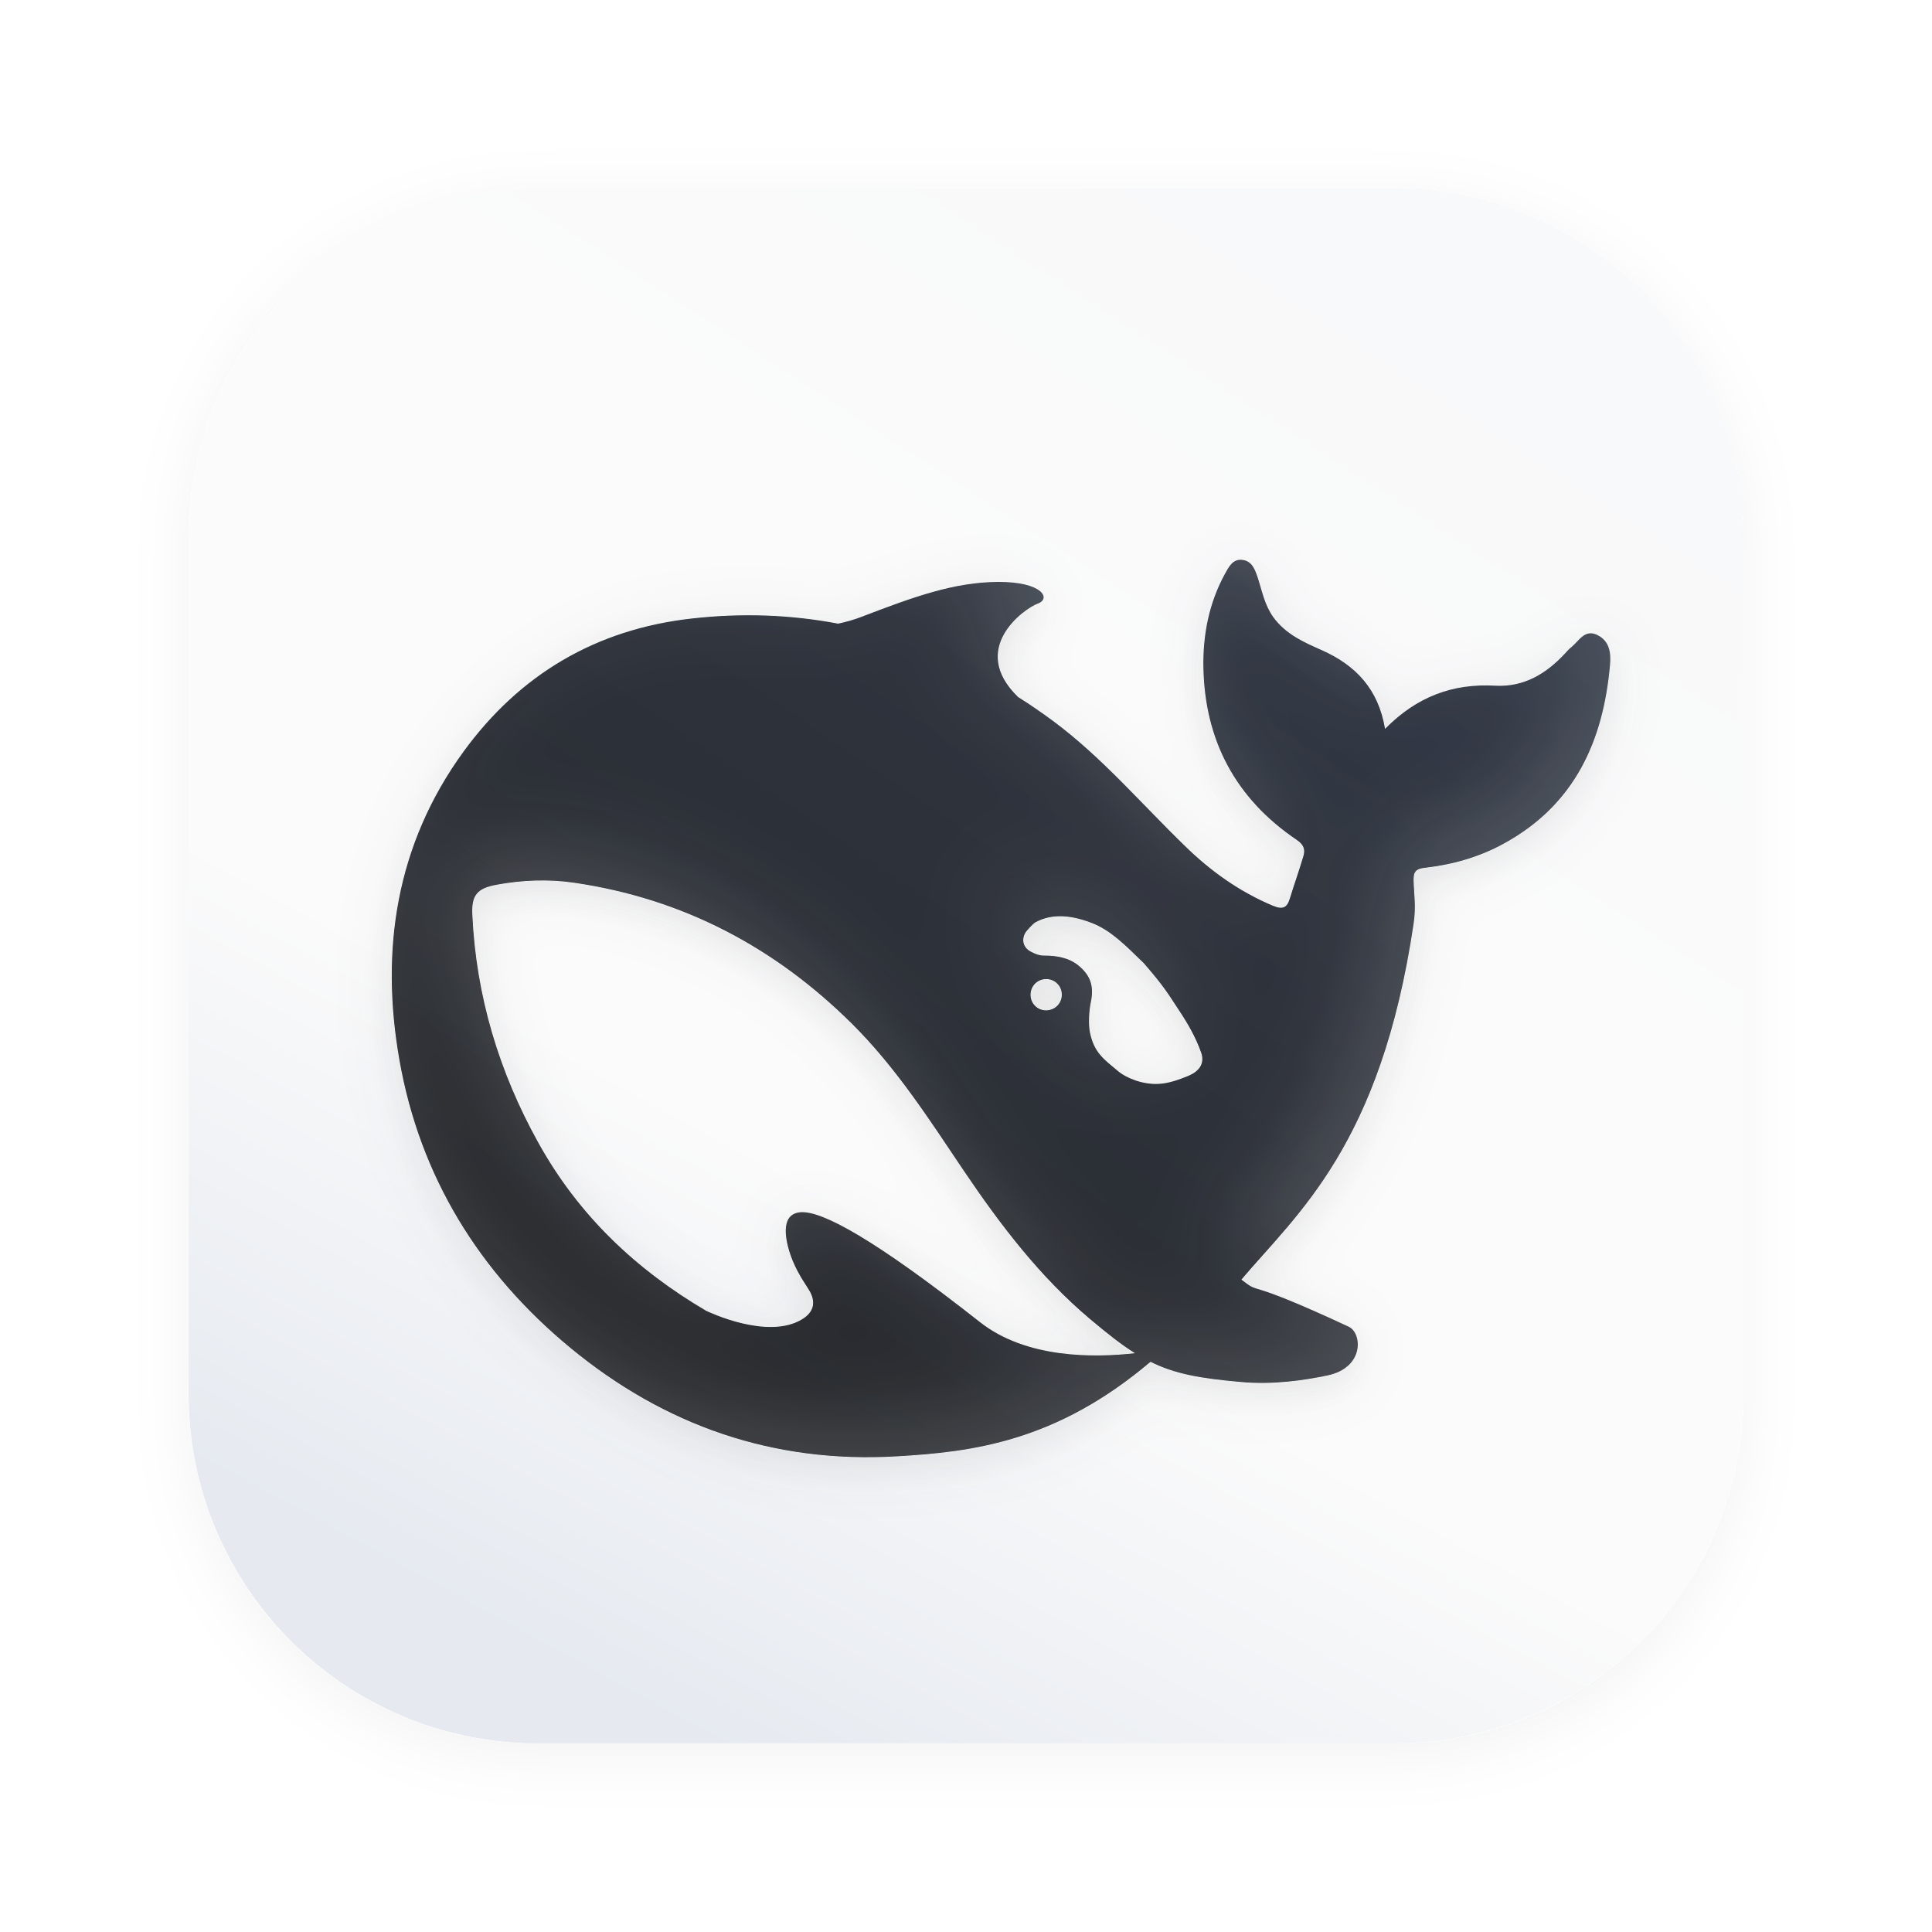
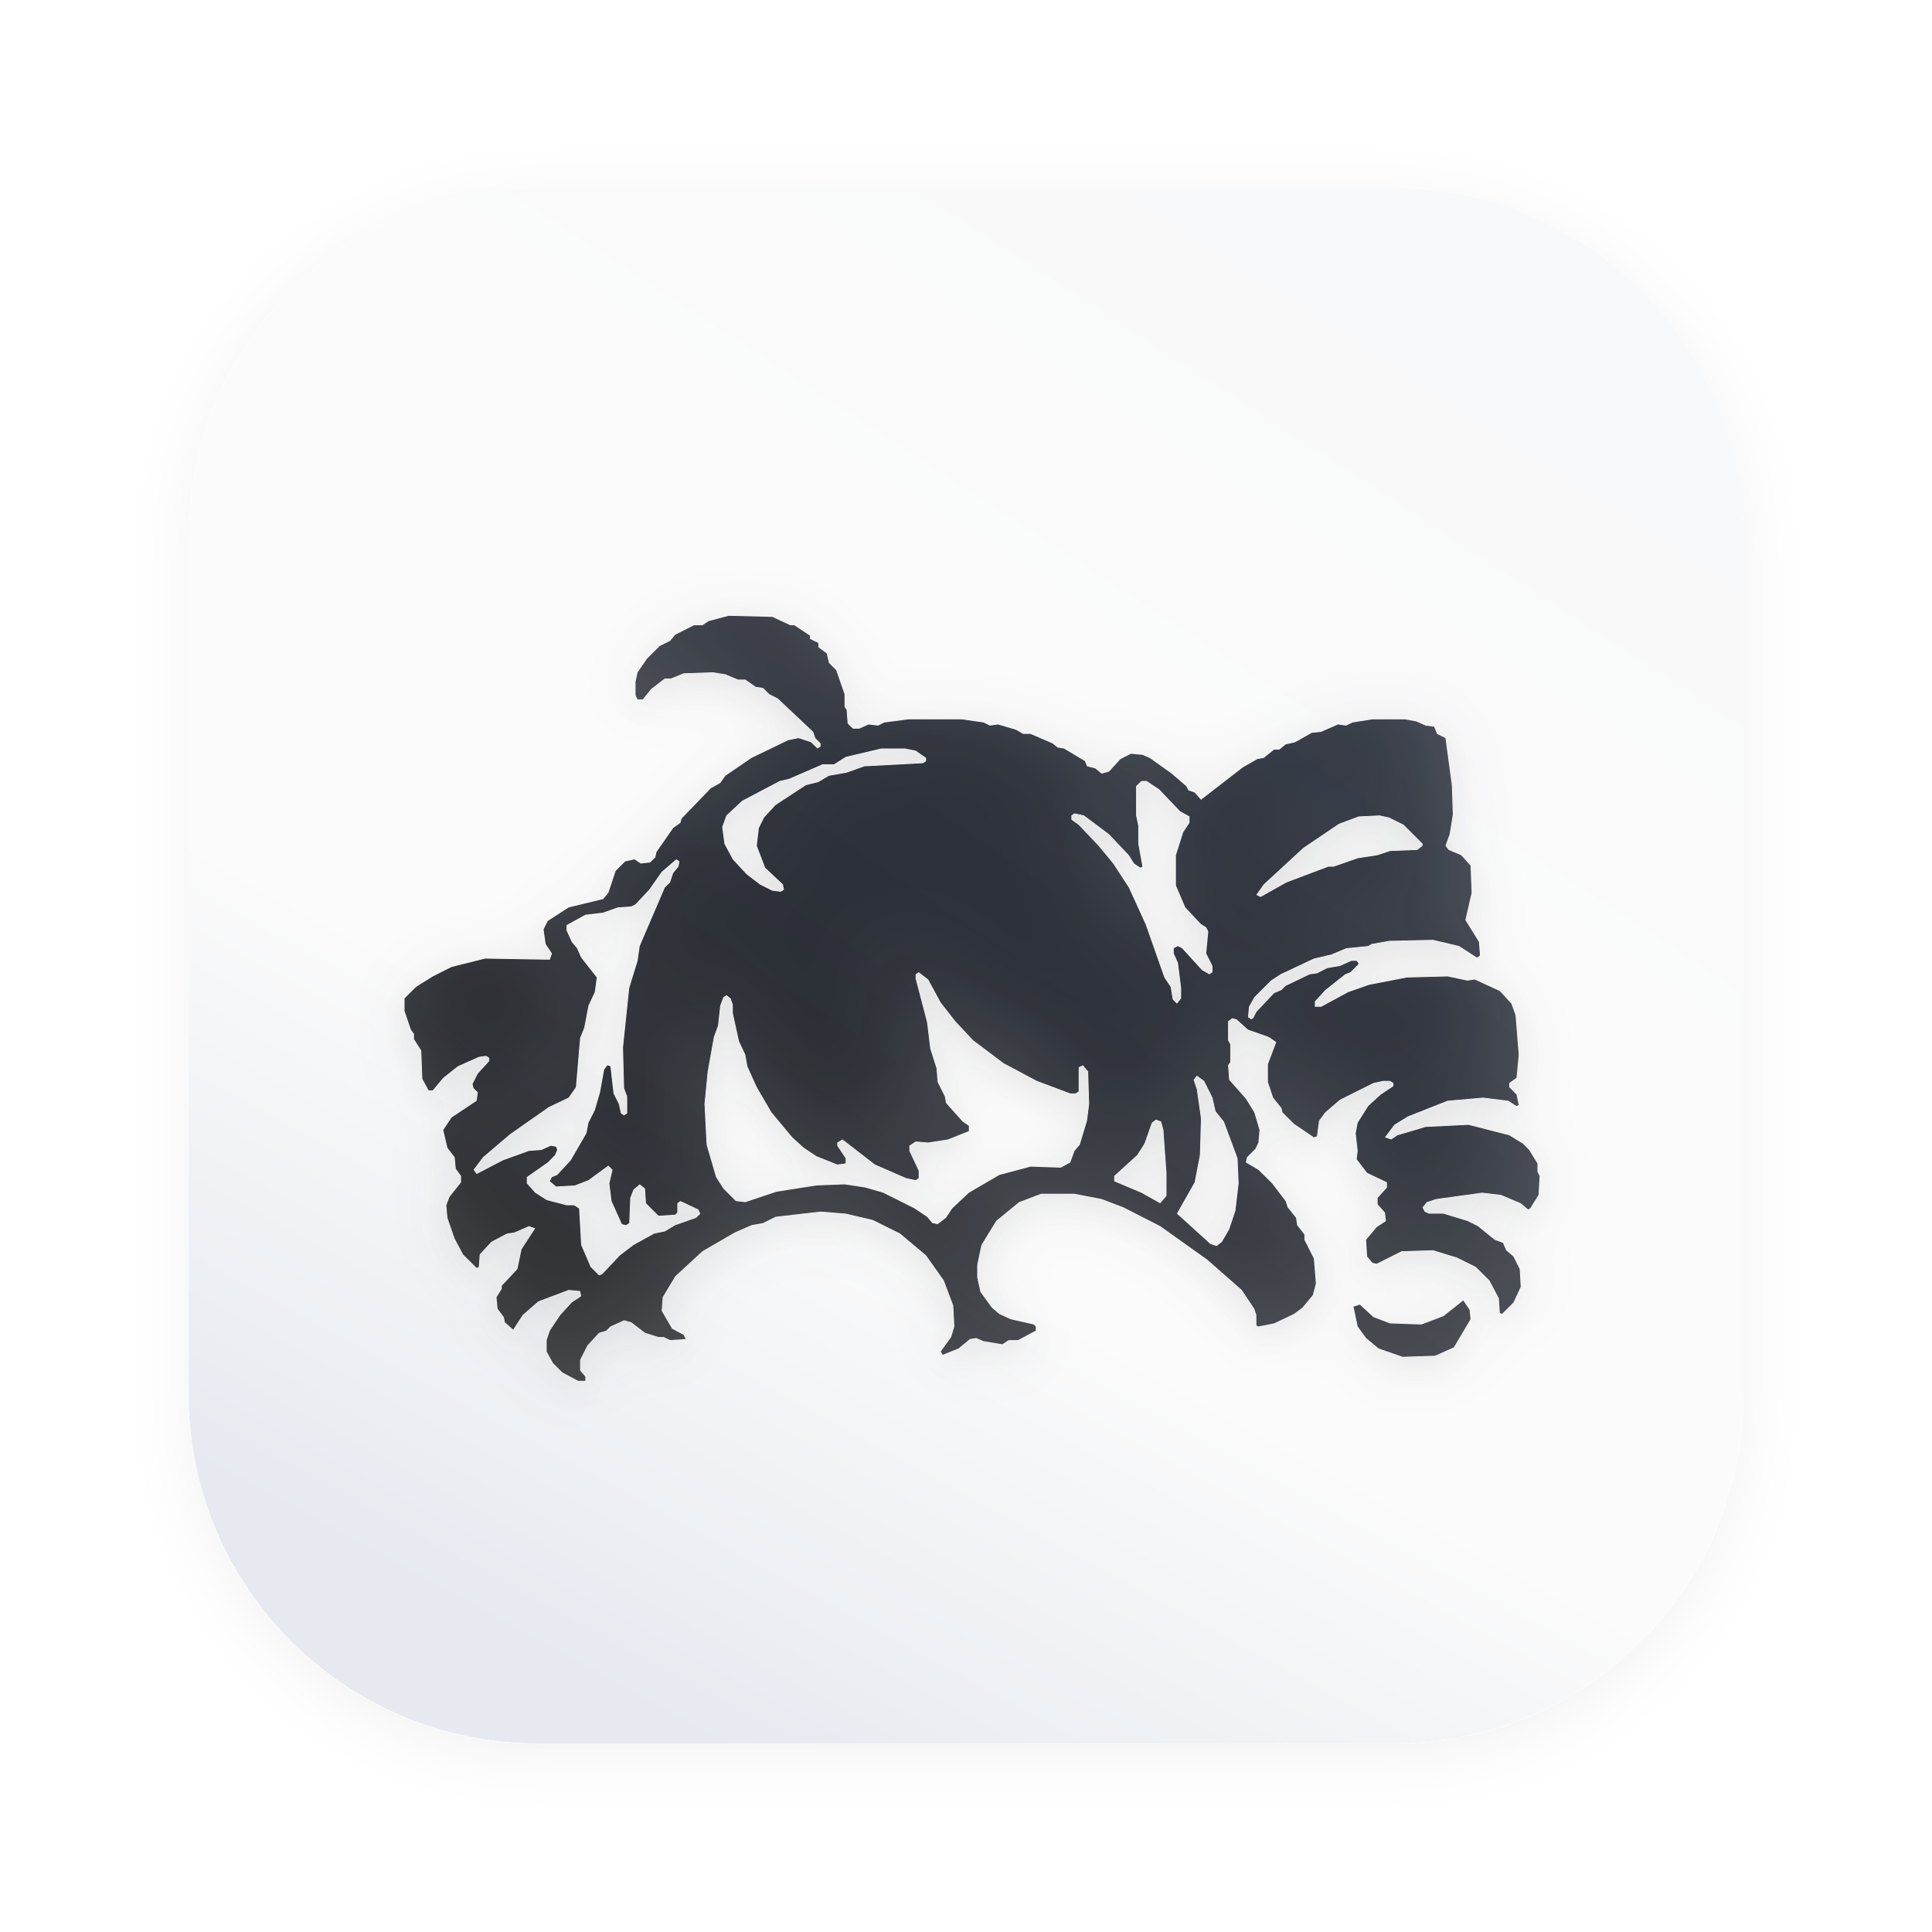
<svg xmlns="http://www.w3.org/2000/svg" width="1024" height="1024" viewBox="0 0 1024 1024" fill="none">
  <g transform="translate(100 100) scale(0.8046875) translate(-40 -32)">
    <g filter="url(#filter0_d_1637_371)">
      <rect rx="230" width="1024" height="1024" transform="translate(40 32)" fill="#FBFBFB" />
      <rect rx="230" width="1024" height="1024" transform="translate(40 32)" fill="url(#paint0_linear_1637_371)" fill-opacity="0.4" />
      <rect rx="230" width="1024" height="1024" transform="translate(40 32)" fill="url(#paint1_linear_1637_371)" fill-opacity="0.8" />
      <g filter="url(#filter1_ddi_1637_371)">
-         <path d="M968.002 326.025C959.5 321.85 955.842 329.804 950.865 333.835C949.162 335.143 947.722 336.834 946.283 338.393C933.859 351.673 919.336 360.407 900.376 359.363C872.649 357.804 848.963 366.525 828.035 387.759C823.586 361.583 808.812 345.951 786.313 335.936C774.536 330.729 762.64 325.51 754.401 314.186C748.645 306.112 747.074 297.127 744.195 288.274C742.36 282.936 740.538 277.465 734.385 276.554C727.718 275.51 725.103 281.112 722.476 285.803C712.006 304.95 707.952 326.039 708.349 347.405C709.26 395.463 729.54 433.742 769.823 460.962C774.404 464.094 775.579 467.212 774.14 471.771C771.394 481.153 768.119 490.257 765.241 499.639C763.406 505.624 760.66 506.933 754.256 504.329C732.154 495.08 713.049 481.417 696.175 464.874C667.524 437.138 641.633 406.536 609.325 382.566C601.733 376.964 594.154 371.758 586.298 366.802C553.33 334.773 590.616 308.464 599.251 305.333C608.282 302.082 602.393 290.877 573.214 291.009C544.048 291.141 517.364 300.906 483.353 313.935C478.389 315.891 473.147 317.318 467.786 318.494C436.917 312.64 404.873 311.332 371.377 315.111C308.332 322.141 257.975 351.964 220.953 402.876C176.471 464.081 166.014 533.624 178.835 606.153C192.302 682.594 231.291 745.887 291.194 795.372C353.328 846.68 424.876 871.813 506.498 866.99C556.076 864.122 611.279 857.489 673.532 804.74C689.23 812.55 705.708 815.681 733.052 818.02C754.111 819.976 774.391 816.976 790.076 813.726C814.674 808.519 812.971 785.726 804.072 781.564C731.995 747.962 747.826 761.638 733.435 750.565C770.06 707.198 825.263 662.139 846.85 516.156C848.553 504.567 847.114 497.273 846.85 487.892C846.718 482.157 848.025 479.95 854.574 479.303C872.623 477.215 890.156 472.273 906.238 463.42C952.938 437.892 971.765 395.965 976.215 345.7C976.875 338.01 976.083 330.069 967.976 326.039L968.002 326.025ZM561.067 778.432C491.222 723.477 457.343 705.374 443.347 706.154C430.263 706.933 432.626 721.918 435.505 731.682C438.515 741.315 442.436 747.962 447.929 756.418C451.718 762.021 454.346 770.345 444.14 776.609C421.641 790.549 382.533 771.918 380.698 771.006C335.174 744.182 297.109 708.757 270.293 660.316C244.389 613.698 229.35 563.685 226.868 510.302C226.208 497.406 230.01 492.847 242.831 490.508C259.704 487.376 277.106 486.729 293.98 489.2C365.264 499.625 425.959 531.523 476.844 582.052C505.878 610.831 527.861 645.213 550.491 678.815C574.561 714.492 600.452 748.49 633.42 776.358C645.066 786.122 654.348 793.548 663.247 799.019C636.431 802.018 591.698 802.666 561.08 778.445L561.067 778.432ZM594.55 562.905C594.55 557.171 599.132 552.625 604.888 552.625C606.195 552.625 607.371 552.876 608.414 553.273C609.853 553.801 611.16 554.581 612.203 555.744C614.038 557.567 615.081 560.17 615.081 562.905C615.081 568.64 610.5 573.185 604.743 573.185C598.987 573.185 594.537 568.627 594.537 562.905H594.55ZM698.539 616.301C691.871 619.037 685.19 621.375 678.787 621.64C668.845 622.155 657.992 618.125 652.103 613.17C642.953 605.479 636.404 601.185 633.658 587.773C632.483 582.039 633.13 573.185 634.186 568.111C636.536 557.171 633.922 550.141 626.212 543.759C619.927 538.553 611.952 537.112 603.185 537.112C599.911 537.112 596.914 535.685 594.682 534.509C591.025 532.686 588.015 528.127 590.893 522.525C591.804 520.701 596.254 516.275 597.297 515.495C609.206 508.716 622.937 510.936 635.625 516.01C647.403 520.833 656.288 529.686 669.109 542.186C682.193 557.289 684.543 561.465 692.003 572.789C697.892 581.642 703.252 590.759 706.909 601.185C709.128 607.699 706.249 613.038 698.539 616.288V616.301Z" fill="url(#paint2_linear_1637_371)" fill-opacity="0.9" />
+         <path d="M884.34 776.65L883.68 770.43L879.55 764.26L866.50 774.61L852.01 780.12L831.36 779.41L820.35 775.28L811.43 767.01L807.24 768.39L809.99 781.44L815.50 789.04L823.76 795.93L839.62 801.43L860.99 800.72L873.33 795.21ZM182.17 565.34L182.17 573.60L186.35 585.94L188.39 588.69L188.39 592.16L193.18 599.70L193.90 618.32L198.03 625.92L200.78 625.92L207.67 617.66L217.30 610.06L231.07 603.89L235.92 603.17L237.96 604.55L237.96 606.64L230.41 614.90L226.94 621.73L227.66 624.49L230.41 627.24L229.70 632.75L213.17 643.76L207.67 652.02L210.42 663.75L215.21 669.98L215.93 677.52L219.40 682.31L219.40 686.50L211.80 696.08L209.70 701.59L210.42 709.85L215.21 723.62L220.72 733.97L229.70 742.89L231.07 742.23L231.73 733.97L239.33 725.71L249.69 720.20L254.48 719.54L264.12 715.36L268.25 716.79L259.27 730.56L256.52 743.61L246.22 754.62L246.22 756.66L242.75 762.17L243.46 769.77L247.59 775.28L248.26 778.69L253.76 783.54L259.99 773.90L270.28 764.92L290.28 757.38L297.82 758.09L298.54 761.51L292.31 765.64L284.77 773.90L277.88 784.20L275.79 790.42L275.79 797.97L279.98 805.57L286.14 811.73L296.50 817.24L301.29 817.24L301.29 814.49L297.82 810.41L297.82 803.47L302.67 793.89L310.27 785.63L315.06 784.20L317.81 781.44L326.79 777.37L331.58 778.69L340.56 785.63L349.48 788.38L352.89 788.38L357.08 790.42L367.38 789.70L366.00 786.95L358.40 782.88L351.57 771.14L352.23 762.17L360.49 748.40L378.39 731.88L399.70 719.54L410.72 714.70L418.32 713.32L426.58 709.19L456.21 705.77L472.73 707.10L490.57 711.28L508.53 720.20L525.71 734.63L537.39 751.15L543.61 767.68L544.32 781.44L542.23 788.38L535.35 797.97L536.72 800.06L547.08 795.93L554.62 789.70L558.75 789.04L563.60 791.14L575.94 793.17L580.12 790.42L586.29 790.42L597.97 784.20L597.97 781.44L596.64 780.12L581.44 776.65L573.90 773.18L569.11 769.11L561.51 758.75L559.41 749.12L559.41 740.86L562.17 727.80L571.86 711.94L586.95 699.55L601.43 694.04L623.46 694.04L641.36 697.51L655.79 703.02L679.91 715.36L710.86 737.39L733.61 757.38L741.87 769.77L743.25 773.90L743.25 780.78L744.62 781.44L754.92 779.41L768.03 773.18L773.54 769.11L780.42 760.85L782.46 753.25L781.14 736.72L774.91 724.33L774.91 720.86L770.12 714.70L769.41 709.85L763.90 703.02L762.52 698.83L753.60 687.16L744.62 678.24L736.36 673.39L737.08 669.98L742.59 664.47L744.62 660.28L745.34 652.02L741.87 640.35L736.36 631.43L725.35 618.98L724.63 609.40L726.06 607.30L726.06 595.63L724.63 592.88L724.63 580.43L727.39 578.39L730.14 579.11L737.74 585.94L751.51 590.78L756.35 594.20L750.85 608.68L750.85 620.41L754.26 630.71L759.77 637.59L760.43 640.35L768.03 647.95L781.14 656.87L783.17 656.21L784.55 645.86L788.68 640.35L798.32 632.09L820.35 621.07L826.52 619.70L831.36 619.70L833.46 621.07L833.46 623.17L825.19 628.67L816.93 636.22L809.99 647.23L808.67 654.12L809.99 665.79L809.33 671.30L816.22 680.28L829.27 686.50L829.27 689.91L823.10 696.80L823.10 700.93L827.95 706.43L828.61 711.94L822.44 716.07L815.50 724.33L816.22 735.35L819.69 739.48L822.44 740.14L838.96 731.88L859.56 731.22L875.42 736.06L887.81 742.23L896.79 751.15L902.96 762.88L903.62 772.52L905.05 773.18L912.59 765.64L917.39 755.34L916.72 743.61L912.59 735.35L907.80 731.22L905.71 726.37L900.20 724.33L889.19 715.36L882.30 711.94L866.50 707.10L856.81 707.10L854.05 705.77L852.73 703.02L855.48 699.55L861.65 697.51L891.94 693.33L904.33 694.76L917.39 700.27L922.23 704.34L923.61 703.68L929.12 694.76L929.83 682.31L928.40 679.56L928.40 674.05L922.89 665.13L918.82 661.00L909.84 655.49L883.02 648.61L854.77 649.99L836.21 655.49L832.02 658.25L827.95 656.87L834.12 648.61L843.04 643.10L869.25 632.75L892.60 630.71L909.12 632.75L914.63 636.22L916.06 635.50L914.63 628.67L909.84 623.83L909.84 621.07L914.63 617.66L916.06 602.46L913.97 576.35L911.22 568.75L903.62 560.49L887.10 552.89L882.30 553.61L869.25 550.86L842.38 551.57L817.59 556.36L803.83 561.15L785.93 570.85L781.80 570.85L781.80 567.38L788.68 559.83L801.73 549.48L805.20 548.10L810.71 542.59L809.33 540.56L805.92 540.56L798.32 543.97L790.06 545.35L783.17 548.82L778.38 549.48L762.52 557.08L759.77 559.83L754.92 561.87L743.25 574.26L741.15 578.39L739.83 579.11L737.74 577.68L738.40 570.85L741.87 564.62L752.88 553.61L759.11 549.48L781.14 539.12L792.81 536.37L802.45 532.30L816.93 530.86L818.97 529.54L830.70 527.45L859.56 526.79L876.80 530.86L888.53 538.46L890.57 537.09L889.85 528.11L880.93 513.68L885.06 495.78L884.34 477.88L878.17 471.00L869.91 467.53L867.82 464.78L870.57 457.23L872.67 444.18L872.01 424.90L867.82 393.90L862.31 391.14L860.28 386.35L854.77 385.64L848.54 382.88L841.00 381.51L819.69 381.51L806.58 383.60L802.45 385.64L796.94 384.92L785.93 389.77L779.70 390.43L768.69 396.65L762.52 398.03L758.39 401.44L754.92 401.44L748.09 406.95L743.91 407.67L734.32 413.17L706.79 434.49L702.60 429.70L698.53 428.32L697.10 425.57L687.51 417.30L673.03 406.95L668.24 404.91L660.64 404.20L653.75 407.67L646.21 415.93L641.36 417.30L637.23 413.89L631.72 412.46L630.35 409.04L616.58 400.78L612.45 400.12L608.98 397.37L594.55 391.14L589.70 391.14L584.91 388.39L573.18 384.92L567.68 385.64L563.60 383.60L549.12 381.51L514.03 381.51L498.17 383.60L494.04 385.64L487.82 384.92L481.65 387.68L477.52 387.68L474.05 384.26L473.39 375.34L472.01 373.25L472.01 364.99L466.51 349.12L461.72 344.33L460.28 338.11L454.78 334.03L454.78 331.28L449.27 328.53L449.27 326.43L438.97 319.55L436.22 319.55L424.49 314.04L395.63 313.33L382.52 316.80L378.39 319.55L372.88 319.55L360.49 325.77L357.08 329.85L350.14 333.32L341.88 341.58L335.71 350.56L334.33 356.72L334.33 365.65L335.71 368.40L339.12 368.40L344.63 361.57L353.61 354.63L357.74 354.63L366.00 351.22L385.28 350.56L393.54 351.88L401.80 355.35L406.64 355.35L413.47 360.14L418.32 360.86L422.45 364.99L427.96 367.74L451.36 389.77L452.74 393.90L456.21 397.37L456.21 399.41L454.12 400.78L449.99 396.65L441.72 393.90L434.84 395.28L410.72 406.95L393.54 418.68L390.12 423.47L383.90 426.94L364.62 446.93L363.91 449.69L359.12 453.10L348.10 468.96L347.39 472.38L343.97 475.79L337.80 476.51L333.62 473.75L327.45 475.13L321.28 481.30L316.43 495.78L313.02 499.91L290.28 505.42L276.51 514.34L273.75 519.85L275.13 529.54L279.26 535.71L277.88 539.84L235.20 539.12L213.17 544.63L200.78 550.86L189.77 557.74ZM677.16 645.19L680.57 646.52L682.01 652.02L684.04 680.28L684.04 695.42L679.91 700.27L667.52 693.33L649.62 685.78L649.62 682.31L664.77 668.54L669.56 661.00L674.41 647.23ZM704.03 616.23L708.83 619.70L714.33 630.71L716.37 639.69L721.88 646.52L730.86 670.64L731.57 687.16L729.48 705.06L725.35 717.45L720.56 725.71L717.09 728.46L712.96 727.09L690.93 707.10L702.60 686.50L706.07 668.54L706.79 644.48L704.03 625.20L701.94 618.98ZM632.44 613.47L633.10 634.84L631.72 645.86L626.93 661.72L623.46 665.79L620.71 673.39L614.49 676.81L594.55 676.14L573.90 681.65L553.91 693.33L542.89 703.68L538.82 709.85L533.31 714.03L529.84 713.32L526.37 709.19L518.11 703.68L497.51 693.33L485.78 689.91L472.01 687.82L453.46 688.54L427.24 692.67L406.64 699.55L400.42 698.83L392.16 690.57L387.37 683.03L381.14 661.72L379.77 634.84L381.86 613.47L385.94 590.78L388.69 583.18L390.12 570.13L392.16 564.62L394.20 563.25L396.95 565.34L398.38 569.41L398.38 574.92L402.46 593.54L406.64 602.46L407.97 610.06L414.19 623.83L423.83 640.35L437.59 656.87L445.19 663.75L453.46 669.26L467.22 674.77L472.73 674.05L472.73 670.64L467.22 662.38L467.22 660.28L470.64 658.25L492.01 674.77L512.60 683.74L518.83 685.07L520.86 683.74L520.86 678.90L514.70 665.79L514.70 662.38L518.83 659.62L527.09 660.28L540.14 658.25L553.91 652.74L553.91 649.27L549.83 646.52L538.82 634.18L538.10 629.99L533.31 620.41L532.59 611.43L528.46 598.38L526.37 581.14L518.83 552.23L518.83 549.48L520.86 548.10L527.09 552.89L535.35 568.09L544.99 580.43L556.66 592.88L576.65 607.97L598.68 619.70L620.71 627.96L624.18 627.96L626.22 626.58L626.22 610.72L628.97 609.40ZM361.15 473.75L363.25 475.13L362.59 478.54L359.12 482.73L357.08 488.90L353.61 492.31L337.09 530.86L335.71 540.56L330.20 558.40L326.07 597.67L326.79 624.49L328.83 629.99L328.83 641.01L326.79 642.44L324.70 641.01L323.32 634.84L319.85 627.96L317.81 610.06L315.77 609.40L313.68 612.15L310.93 627.24L307.51 638.97L303.33 647.23L302.01 654.12L291.65 672.01L282.73 681.65L279.26 683.03L277.88 685.78L282.01 689.25L294.41 688.54L303.33 685.07L316.43 675.48L319.19 678.24L317.10 687.16L318.53 698.83L325.36 714.03L328.11 714.70L330.20 713.32L330.86 696.80L332.96 691.29L337.09 687.82L340.56 690.57L341.22 700.27L349.48 708.53L360.49 707.81L361.87 706.43L361.87 700.27L363.91 698.83L375.64 704.34L377.01 707.10L374.26 709.85L360.49 714.70L353.61 718.83L346.72 720.20L332.96 727.80L324.03 734.63L312.30 747.08L310.27 747.74L304.76 742.23L298.54 727.80L297.16 703.68L293.74 701.59L288.90 701.59L275.79 698.17L268.25 693.33L262.74 687.16L262.74 683.03L276.51 673.39L281.30 668.54L282.73 665.13L282.01 663.04L278.54 662.38L272.38 665.13L264.12 665.79L246.93 672.01L229.70 680.99L227.66 678.24L233.83 669.98L251.72 654.78L277.22 636.93L290.28 630.71L295.07 623.83L297.82 591.44L300.57 584.61L303.33 570.13L307.51 561.15L308.83 551.57L298.54 538.46L295.78 532.30L292.31 528.11L288.90 520.57L288.90 517.10L301.29 510.27L313.02 508.83L322.60 505.42L331.58 504.76L334.33 503.33L343.31 493.74L351.57 482.01ZM852.73 463.46L852.73 464.78L849.26 467.53L831.36 468.25L823.10 471.00L809.99 473.04L794.19 478.54L790.72 478.54L763.18 488.90L746.00 498.54L743.25 497.16L748.09 490.28L774.20 466.21L797.66 450.35L810.71 445.50L824.48 444.84L830.70 446.22L840.28 451.01ZM667.52 422.15L670.99 422.15L679.25 427.66L693.02 442.09L699.19 445.50L699.19 449.69L695.06 455.86L690.27 471.00L690.27 490.99L696.43 505.42L706.79 516.43L710.20 518.53L711.58 521.28L710.20 535.71L714.33 543.97L714.33 548.10L712.30 549.48L707.45 546.72L694.34 532.30L691.59 530.86L688.83 532.30L688.83 535.71L691.59 541.88L693.68 558.40L693.68 565.34L690.93 568.75L688.17 566.00L686.80 557.74L682.67 551.57L670.28 516.43L659.26 492.31L648.96 476.51L639.27 464.78L626.22 451.01L621.43 447.59L621.43 444.84L623.46 443.46L629.69 444.84L646.21 457.23L659.26 471.00L662.73 476.51L666.81 479.26L668.24 478.54L665.48 463.46L665.48 451.72L664.05 444.84L664.05 425.57ZM525.71 406.95L525.71 409.04L523.62 410.42L485.07 412.46L473.39 416.64L461.72 418.68L454.78 422.81L446.52 424.90L426.58 437.96L418.98 446.22L415.57 453.10L414.19 464.78L419.70 479.26L431.43 490.28L432.09 493.74L429.99 495.07L424.49 494.41L416.23 490.28L407.30 483.39L398.38 473.75L392.88 463.46L391.44 452.44L394.20 444.84L404.55 435.20L429.33 422.15L435.50 420.72L457.53 411.14L465.13 411.14L472.73 406.29L496.08 400.78L511.94 400.78L518.83 402.16Z" fill-rule="evenodd" fill="url(#paint2_linear_1637_371)" fill-opacity="0.9" />
      </g>
    </g>
  </g>
  <defs>
    <filter id="filter0_d_1637_371" x="-8" y="-16" width="1120" height="1120" filterUnits="userSpaceOnUse" color-interpolation-filters="sRGB">
      <feFlood flood-opacity="0" result="BackgroundImageFix" />
      <feColorMatrix in="SourceAlpha" type="matrix" values="0 0 0 0 0 0 0 0 0 0 0 0 0 0 0 0 0 0 127 0" result="hardAlpha" />
      <feOffset dy="8" />
      <feGaussianBlur stdDeviation="20" />
      <feComposite in2="hardAlpha" operator="out" />
      <feColorMatrix type="matrix" values="0 0 0 0 0 0 0 0 0 0 0 0 0 0 0 0 0 0 0.05 0" />
      <feBlend mode="normal" in2="BackgroundImageFix" result="effect1_dropShadow_1637_371" />
      <feBlend mode="normal" in="BackgroundImageFix" in2="effect1_dropShadow_1637_371" result="BackgroundImageFix" />
      <feBlend mode="normal" in="SourceGraphic" in2="BackgroundImageFix" result="shape" />
    </filter>
    <filter id="filter1_ddi_1637_371" x="133.744" y="240.427" width="882.652" height="671.147" filterUnits="userSpaceOnUse" color-interpolation-filters="sRGB">
      <feFlood flood-opacity="0" result="BackgroundImageFix" />
      <feColorMatrix in="SourceAlpha" type="matrix" values="0 0 0 0 0 0 0 0 0 0 0 0 0 0 0 0 0 0 127 0" result="hardAlpha" />
      <feOffset dy="4" />
      <feGaussianBlur stdDeviation="20" />
      <feComposite in2="hardAlpha" operator="out" />
      <feColorMatrix type="matrix" values="0 0 0 0 0.176 0 0 0 0 0.192 0 0 0 0 0.231 0 0 0 0.08 0" />
      <feBlend mode="normal" in2="BackgroundImageFix" result="effect1_dropShadow_1637_371" />
      <feColorMatrix in="SourceAlpha" type="matrix" values="0 0 0 0 0 0 0 0 0 0 0 0 0 0 0 0 0 0 127 0" result="hardAlpha" />
      <feOffset dy="8" />
      <feGaussianBlur stdDeviation="8" />
      <feComposite in2="hardAlpha" operator="out" />
      <feColorMatrix type="matrix" values="0 0 0 0 0.173 0 0 0 0 0.188 0 0 0 0 0.224 0 0 0 0.04 0" />
      <feBlend mode="normal" in2="effect1_dropShadow_1637_371" result="effect2_dropShadow_1637_371" />
      <feBlend mode="normal" in="SourceGraphic" in2="BackgroundImageFix" result="shape" />
      <feColorMatrix in="SourceAlpha" type="matrix" values="0 0 0 0 0 0 0 0 0 0 0 0 0 0 0 0 0 0 127 0" result="hardAlpha" />
      <feOffset dx="-16" dy="-20" />
      <feGaussianBlur stdDeviation="30" />
      <feComposite in2="hardAlpha" operator="arithmetic" k2="-1" k3="1" />
      <feColorMatrix type="matrix" values="0 0 0 0 1 0 0 0 0 1 0 0 0 0 1 0 0 0 0.15 0" />
      <feBlend mode="normal" in2="shape" result="effect3_innerShadow_1637_371" />
      <feBlend mode="normal" in="effect3_innerShadow_1637_371" in2="effect2_dropShadow_1637_371" result="effect3_innerShadow_1637_371" />
    </filter>
    <linearGradient id="paint0_linear_1637_371" x1="973.58" y1="1.59609e-05" x2="378.123" y2="917.86" gradientUnits="userSpaceOnUse">
      <stop offset="0.142" stop-color="#D4DBE9" />
      <stop offset="0.486" stop-color="#FBFBFB" />
    </linearGradient>
    <linearGradient id="paint1_linear_1637_371" x1="603.371" y1="445.063" x2="239.356" y2="1111.41" gradientUnits="userSpaceOnUse">
      <stop offset="0.363" stop-color="#FBFBFB" />
      <stop offset="0.83" stop-color="#E1E6EE" />
    </linearGradient>
    <linearGradient id="paint2_linear_1637_371" x1="849.855" y1="39.085" x2="331.636" y2="802.645" gradientUnits="userSpaceOnUse">
      <stop offset="0.086" stop-color="#1C2434" />
      <stop offset="1" stop-color="#0F1115" />
    </linearGradient>
  </defs>
</svg>
